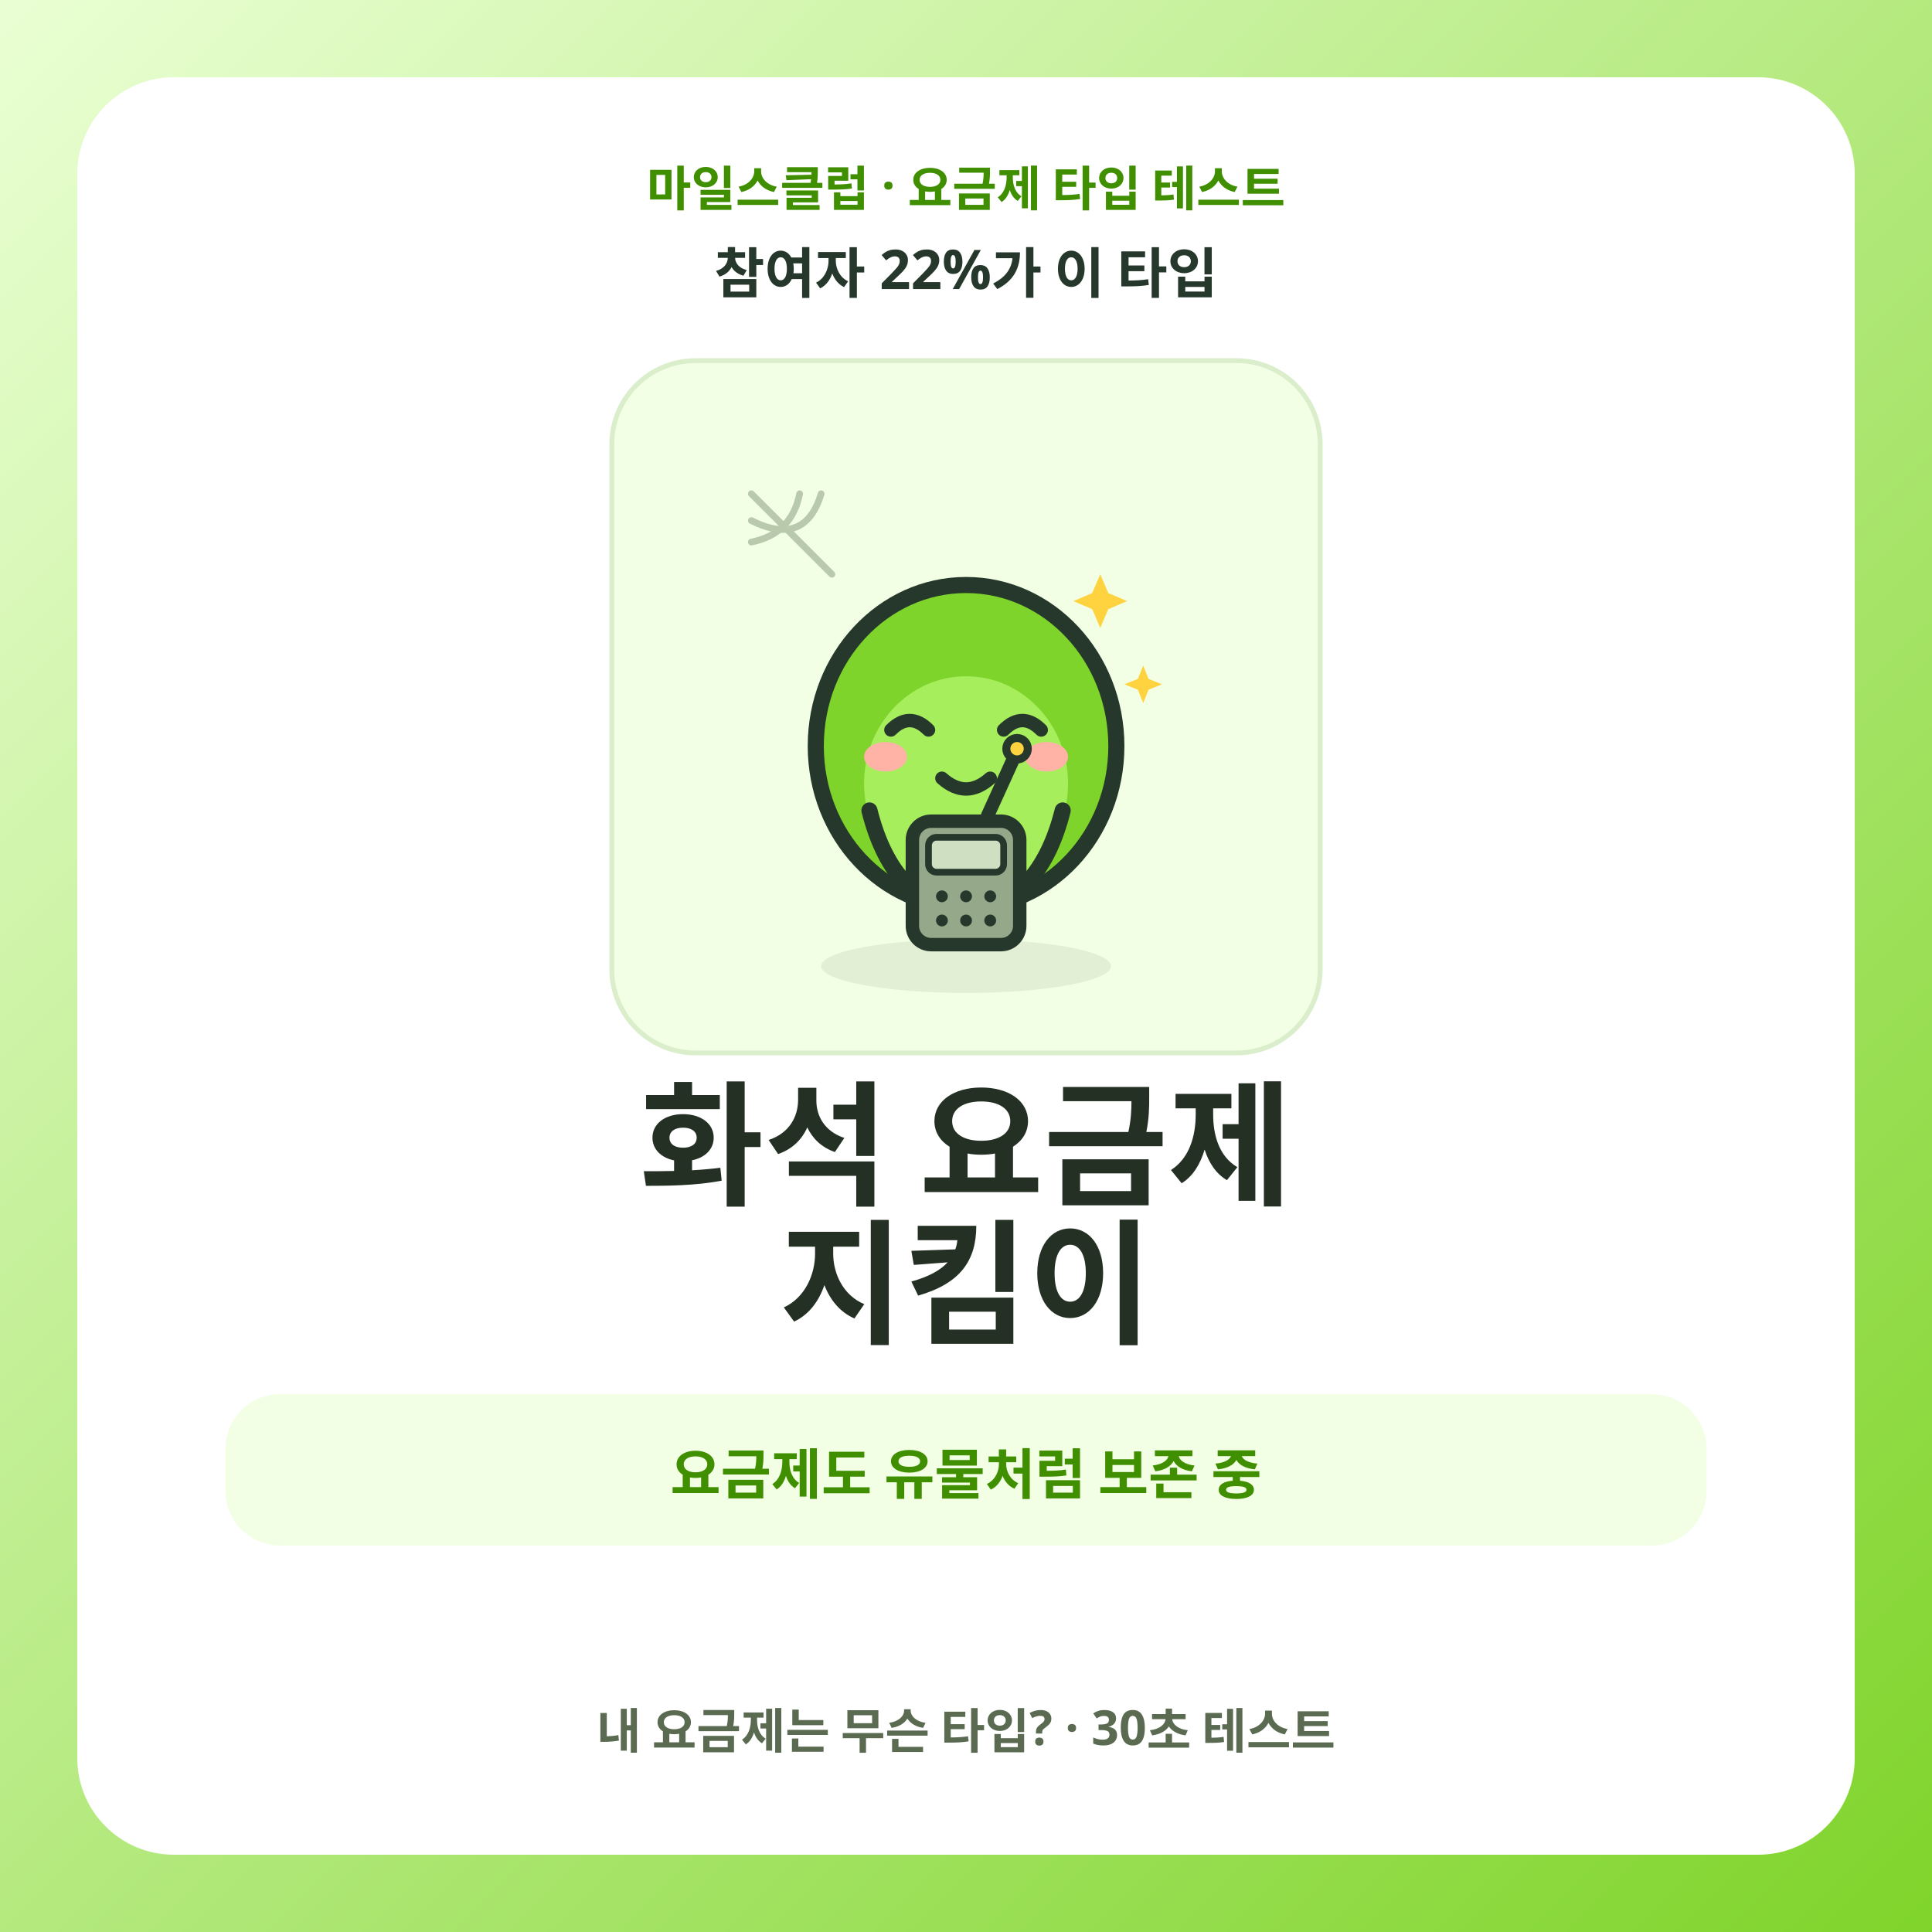
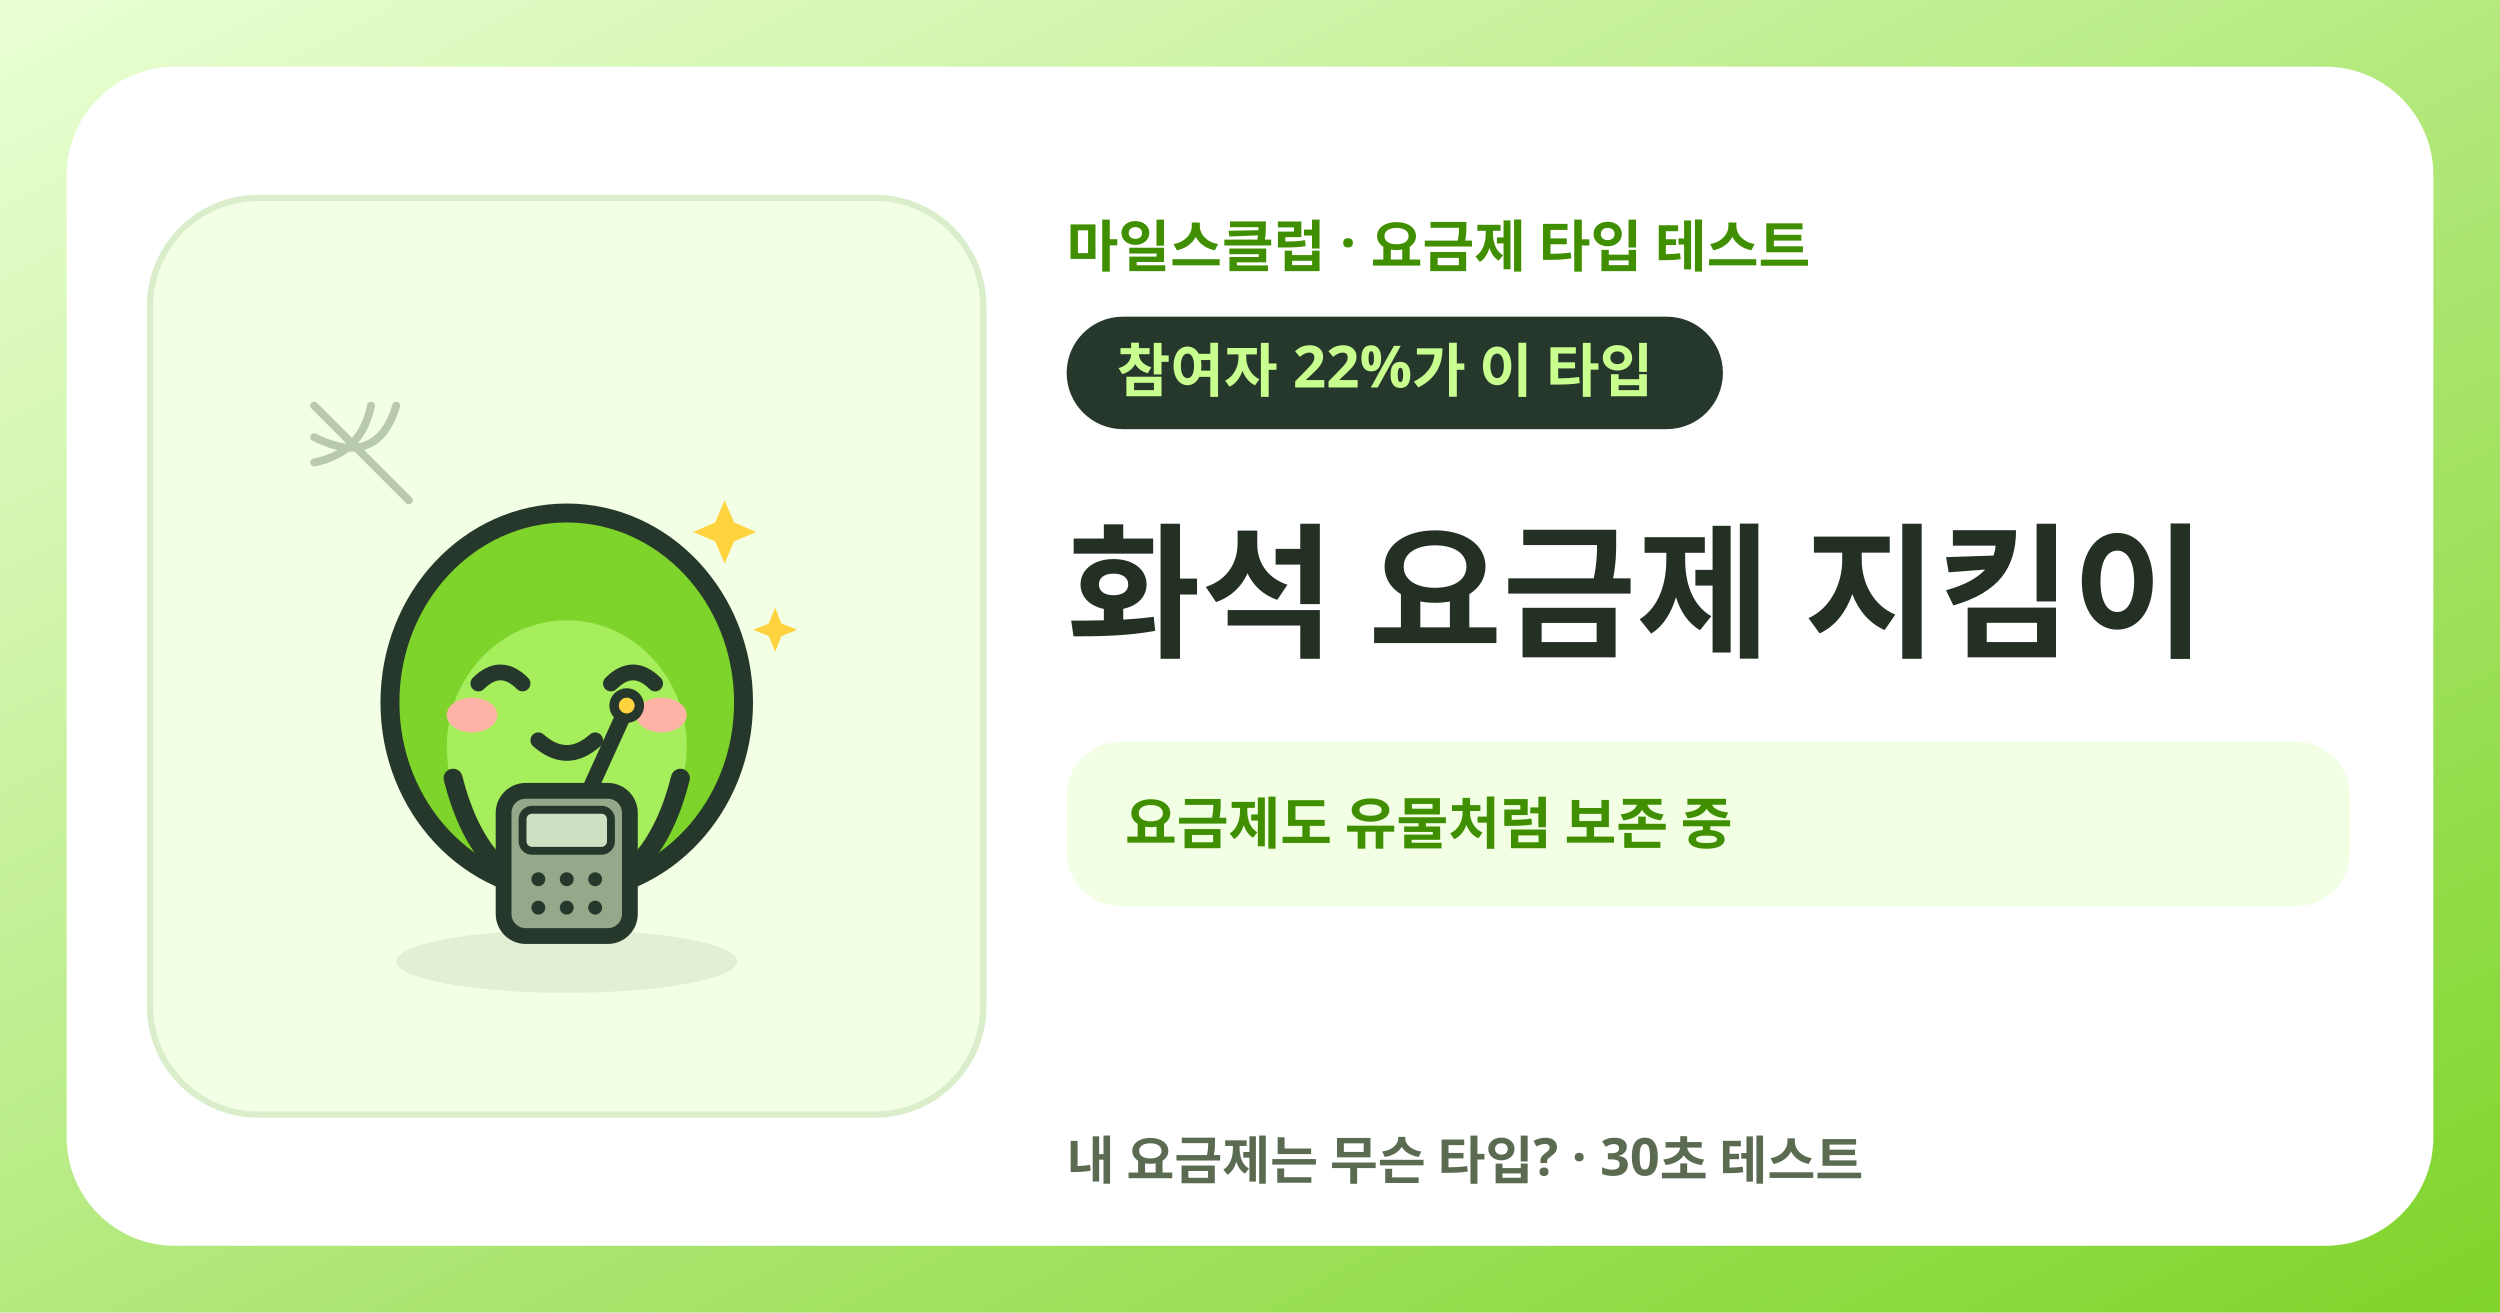
- <svg xmlns="http://www.w3.org/2000/svg" viewBox="0 0 1200 1200" font-family="Pretendard, 'Apple SD Gothic Neo', sans-serif">
+ <svg xmlns="http://www.w3.org/2000/svg" width="1200" height="630" viewBox="0 0 1200 630" font-family="Pretendard, 'Apple SD Gothic Neo', sans-serif">
  <defs>
    <linearGradient id="bg" x1="0" y1="0" x2="1" y2="1">
      <stop offset="0" stop-color="#eaffd4" />
      <stop offset="1" stop-color="#7fd42a" />
    </linearGradient>
  </defs>
-   <rect width="1200" height="1200" fill="url(#bg)" />
-   <rect x="48" y="48" width="1104" height="1104" rx="60" fill="#ffffff" />
-   <text x="600" y="128" text-anchor="middle" font-size="30" font-weight="700" fill="#3f8f00">마일스클럽 · 요금제 타입 테스트</text>
-   <text x="600" y="182" text-anchor="middle" font-size="34" font-weight="800" fill="#26382b">참여자 22%가 이 타입</text>
-   <rect x="380" y="224" width="440" height="430" rx="52" fill="#f2ffe4" stroke="#dbeecb" stroke-width="3" />
-   <g transform="translate(400,240) scale(1.667)">
-     <g fill="none" stroke="#b9c9ac" stroke-width="2.5" stroke-linecap="round">
-       <path d="M40 40 L70 70" />
-       <path d="M40 58 Q55 55 58 40" />
-       <path d="M40 50 Q60 60 66 40" />
-     </g>
-     <g fill="#ffd23f">
-       <path d="M170 70 l3 7 7 3 -7 3 -3 7 -3 -7 -7 -3 7 -3 z" />
-       <path d="M186 104 l2 5 5 2 -5 2 -2 5 -2 -5 -5 -2 5 -2 z" />
-     </g>
-     <ellipse cx="120" cy="216" rx="54" ry="10" fill="#26382b" opacity="0.08" />
-     <ellipse cx="120" cy="134" rx="56" ry="60" fill="#7ed42a" stroke="#26382b" stroke-width="6" />
-     <ellipse cx="120" cy="148" rx="38" ry="40" fill="#a6ee5c" />
-     <ellipse cx="90" cy="138" rx="8" ry="5.5" fill="#ffb3a7" />
-     <ellipse cx="150" cy="138" rx="8" ry="5.5" fill="#ffb3a7" />
-     <g fill="none" stroke="#26382b" stroke-width="5" stroke-linecap="round">
-       <path d="M92 128 Q99 121 106 128" />
-       <path d="M134 128 Q141 121 148 128" />
-     </g>
-     <path d="M111 146 Q120 154 129 146" fill="none" stroke="#26382b" stroke-width="5" stroke-linecap="round" />
-     <path d="M84 158 Q92 190 116 196" fill="none" stroke="#26382b" stroke-width="6" stroke-linecap="round" />
-     <path d="M156 158 Q148 190 124 196" fill="none" stroke="#26382b" stroke-width="6" stroke-linecap="round" />
-     <line x1="128" y1="160" x2="138" y2="138" stroke="#26382b" stroke-width="5" stroke-linecap="round" />
-     <circle cx="139" cy="135" r="4" fill="#ffd23f" stroke="#26382b" stroke-width="3" />
-     <rect x="100" y="162" width="40" height="46" rx="7" fill="#95a889" stroke="#26382b" stroke-width="5" />
-     <rect x="106" y="168" width="28" height="13" rx="3" fill="#cfe0c2" stroke="#26382b" stroke-width="2.5" />
-     <g fill="#26382b">
-       <circle cx="111" cy="190" r="2.2" />
-       <circle cx="120" cy="190" r="2.2" />
-       <circle cx="129" cy="190" r="2.2" />
-       <circle cx="111" cy="199" r="2.2" />
-       <circle cx="120" cy="199" r="2.2" />
-       <circle cx="129" cy="199" r="2.2" />
+   <rect width="1200" height="630" fill="url(#bg)" />
+   <rect x="32" y="32" width="1136" height="566" rx="52" fill="#ffffff" />
+   <rect x="72" y="95" width="400" height="440" rx="52" fill="#f2ffe4" stroke="#dbeecb" stroke-width="3" />
+   <g transform="translate(272.0 315.0) scale(0.9091) translate(-600.0 -439.0)">
+     <g transform="translate(400,240) scale(1.667)">
+       <g fill="none" stroke="#b9c9ac" stroke-width="2.5" stroke-linecap="round">
+         <path d="M40 40 L70 70" />
+         <path d="M40 58 Q55 55 58 40" />
+         <path d="M40 50 Q60 60 66 40" />
+       </g>
+       <g fill="#ffd23f">
+         <path d="M170 70 l3 7 7 3 -7 3 -3 7 -3 -7 -7 -3 7 -3 z" />
+         <path d="M186 104 l2 5 5 2 -5 2 -2 5 -2 -5 -5 -2 5 -2 z" />
+       </g>
+       <ellipse cx="120" cy="216" rx="54" ry="10" fill="#26382b" opacity="0.08" />
+       <ellipse cx="120" cy="134" rx="56" ry="60" fill="#7ed42a" stroke="#26382b" stroke-width="6" />
+       <ellipse cx="120" cy="148" rx="38" ry="40" fill="#a6ee5c" />
+       <ellipse cx="90" cy="138" rx="8" ry="5.5" fill="#ffb3a7" />
+       <ellipse cx="150" cy="138" rx="8" ry="5.5" fill="#ffb3a7" />
+       <g fill="none" stroke="#26382b" stroke-width="5" stroke-linecap="round">
+         <path d="M92 128 Q99 121 106 128" />
+         <path d="M134 128 Q141 121 148 128" />
+       </g>
+       <path d="M111 146 Q120 154 129 146" fill="none" stroke="#26382b" stroke-width="5" stroke-linecap="round" />
+       <path d="M84 158 Q92 190 116 196" fill="none" stroke="#26382b" stroke-width="6" stroke-linecap="round" />
+       <path d="M156 158 Q148 190 124 196" fill="none" stroke="#26382b" stroke-width="6" stroke-linecap="round" />
+       <line x1="128" y1="160" x2="138" y2="138" stroke="#26382b" stroke-width="5" stroke-linecap="round" />
+       <circle cx="139" cy="135" r="4" fill="#ffd23f" stroke="#26382b" stroke-width="3" />
+       <rect x="100" y="162" width="40" height="46" rx="7" fill="#95a889" stroke="#26382b" stroke-width="5" />
+       <rect x="106" y="168" width="28" height="13" rx="3" fill="#cfe0c2" stroke="#26382b" stroke-width="2.5" />
+       <g fill="#26382b">
+         <circle cx="111" cy="190" r="2.2" />
+         <circle cx="120" cy="190" r="2.2" />
+         <circle cx="129" cy="190" r="2.2" />
+         <circle cx="111" cy="199" r="2.2" />
+         <circle cx="120" cy="199" r="2.2" />
+         <circle cx="129" cy="199" r="2.2" />
+       </g>
    </g>
  </g>
-   <text x="600" y="742" text-anchor="middle" font-size="84" font-weight="800" fill="#243024">화석 요금제</text>
-   <text x="600" y="828" text-anchor="middle" font-size="84" font-weight="800" fill="#243024">지킴이</text>
-   <rect x="140" y="866" width="920" height="94" rx="34" fill="#f2ffe4" />
-   <text x="600" y="928" text-anchor="middle" font-size="34" font-weight="700" fill="#3f8f00">요금제도 유물처럼 보존 중</text>
-   <text x="600" y="1086" text-anchor="middle" font-size="30" font-weight="700" fill="#5b6b52">내 요금제는 무슨 타입? · 30초 테스트</text>
+   <text x="512" y="128" font-size="27" font-weight="700" fill="#3f8f00">마일스클럽 · 요금제 타입 테스트</text>
+   <rect x="512" y="152" width="315" height="54" rx="27" fill="#26382b" />
+   <text x="536" y="188" font-size="28" font-weight="800" fill="#c9ff8f">참여자 22%가 이 타입</text>
+   <text x="512" y="310" font-size="70" font-weight="800" fill="#243024">화석 요금제 지킴이</text>
+   <rect x="512" y="356" width="616" height="79" rx="26" fill="#f2ffe4" />
+   <text x="540" y="405" font-size="27" font-weight="700" fill="#3f8f00">요금제도 유물처럼 보존 중</text>
+   <text x="512" y="566" font-size="25" font-weight="700" fill="#5b6b52">내 요금제는 무슨 타입? · 30초 테스트</text>
</svg>
